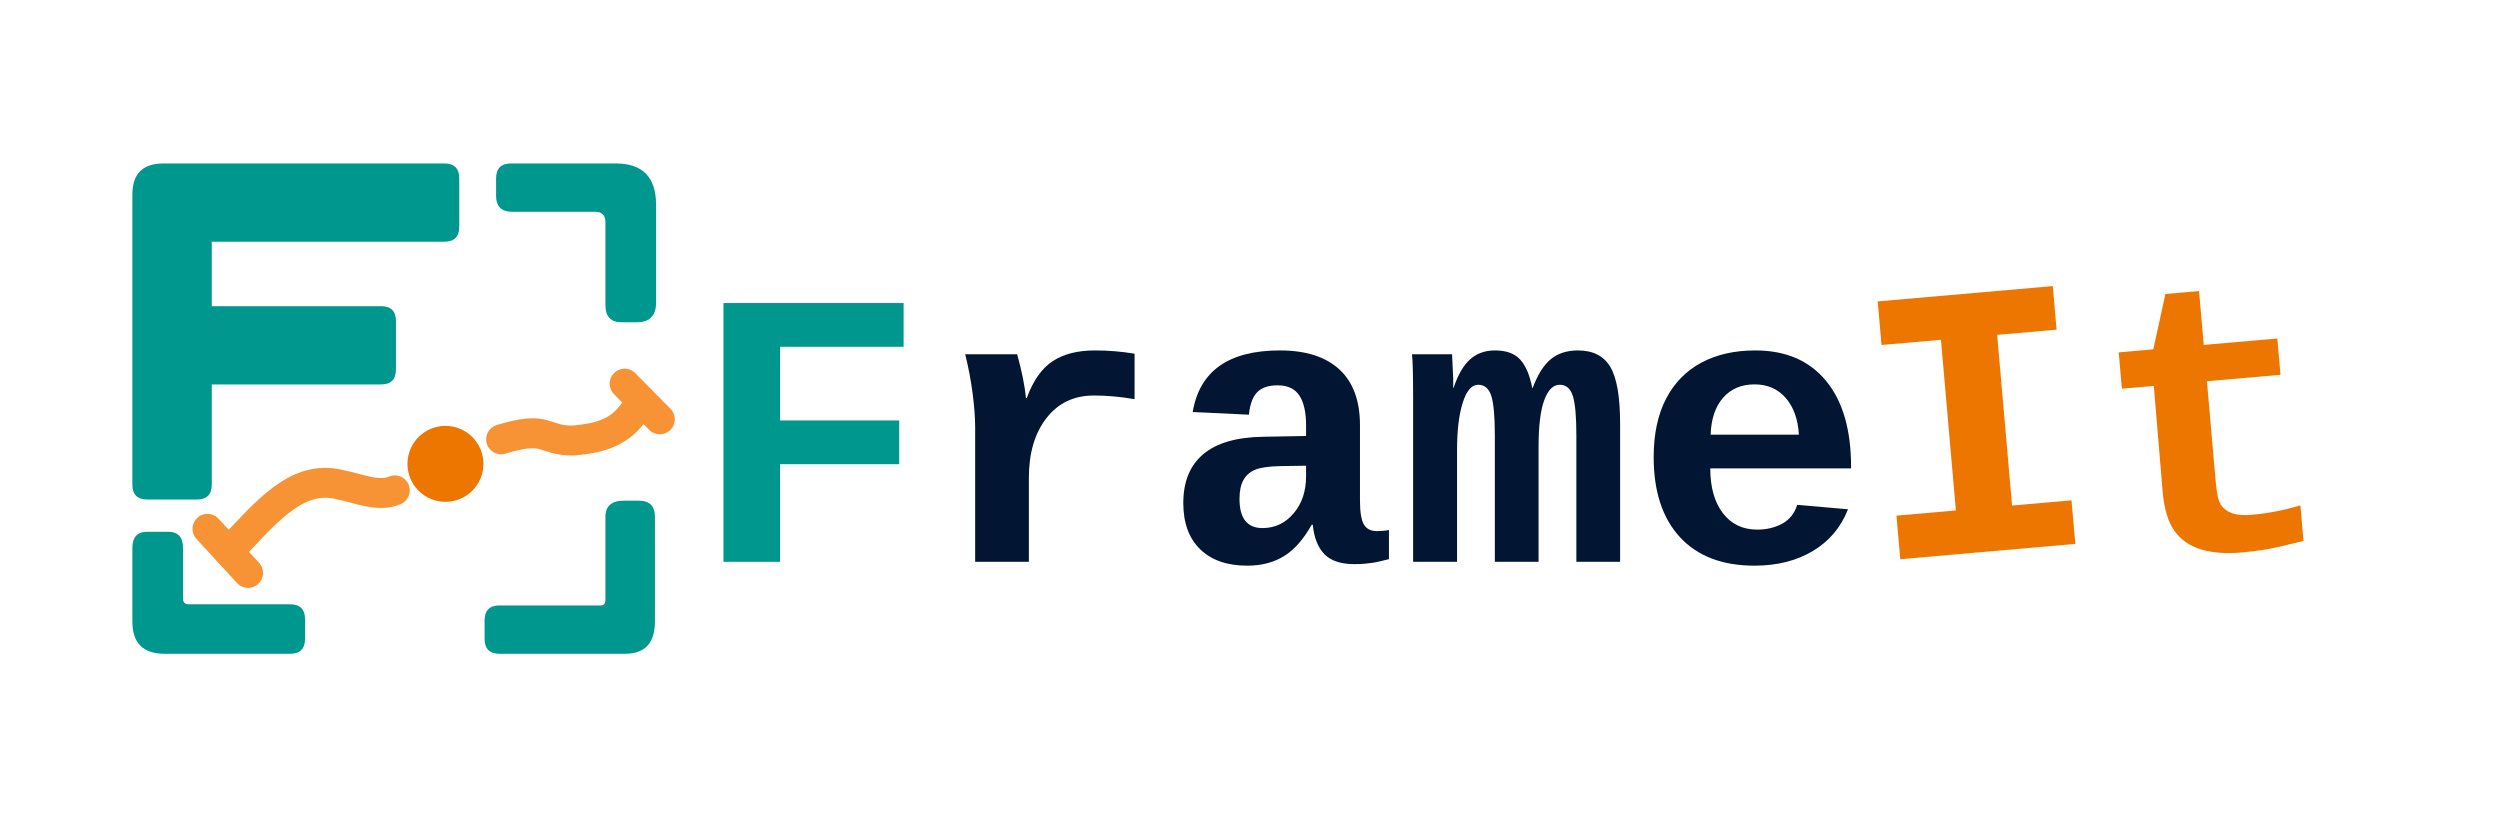
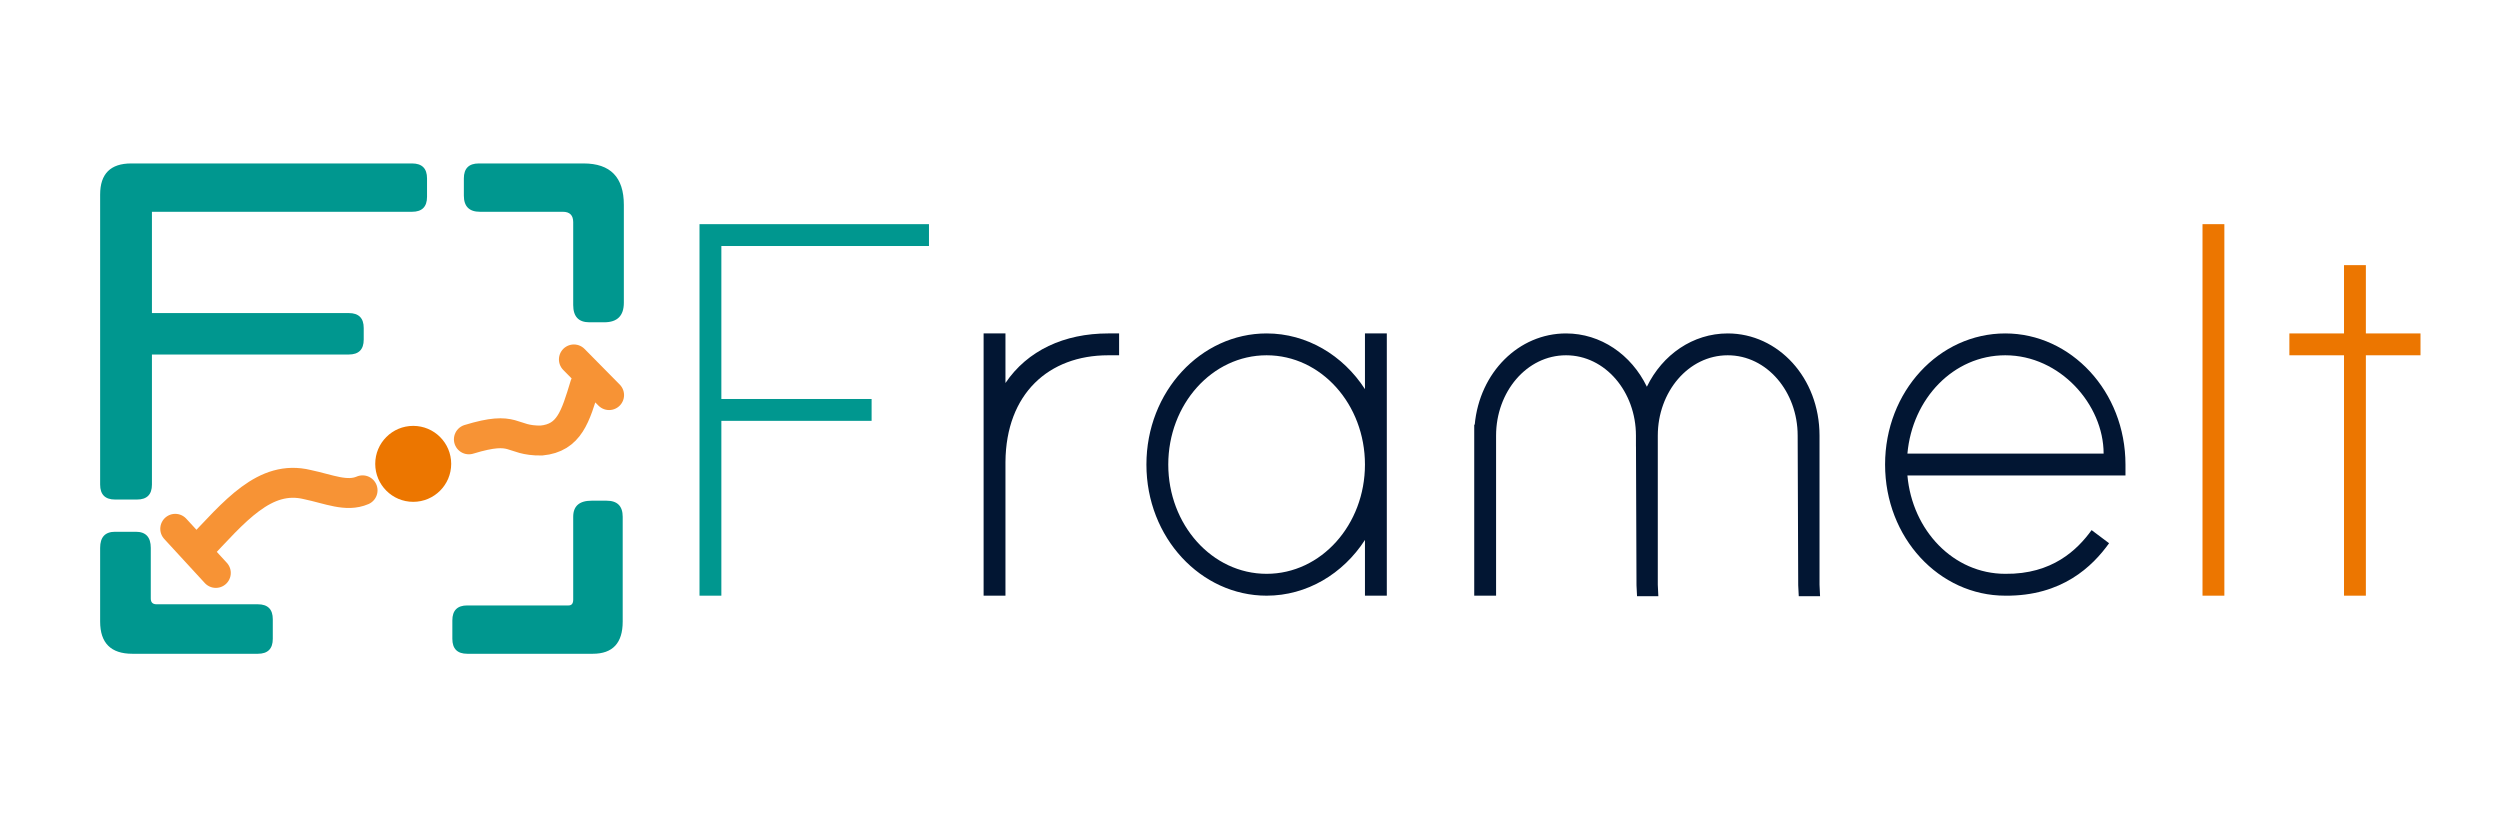
<svg xmlns="http://www.w3.org/2000/svg" width="2172" height="724" viewBox="0 0 2172 724" role="img" aria-labelledby="title description" version="1.1" id="svg1">
  <defs id="defs1" />
-   <g id="symbol" aria-label="FrameIt symbol">
-     <g id="letter-f" fill="#00978F">
-       <path id="f-shape" d="M142 142 H386 Q399 142 399 155 V197 Q399 210 386 210 H184 V266 H331 Q344 266 344 279 V321 Q344 334 331 334 H184 V421 Q184 434 171 434 H128 Q115 434 115 421 V169 Q115 142 142 142 Z" />
+   <g id="symbol" aria-label="FrameIt symbol" transform="translate(-28)">
+     <g id="letter-f" fill="#00978f">
+       <path id="f-shape" d="m 142,142 h 244 c 8.667,0 13,4.333 13,13 v 16 c 0,8.667 -4.333,13 -13,13 H 160 v 88 h 171 c 8.667,0 13,4.333 13,13 v 10 c 0,8.667 -4.333,13 -13,13 H 160 v 113 c 0,8.667 -4.333,13 -13,13 h -19 c -8.667,0 -13,-4.333 -13,-13 V 169 c 0,-18 9,-27 27,-27 z" />
    </g>
-     <g id="viewfinder" fill="#00978F" aria-label="Framing corners">
-       <path id="upper-right-corner" d="M444 142 H535 Q570 142 570 178 V263 Q570 280 553 280 H540 Q526 280 526 265 V193 Q526 184 517 184 H445 Q431 184 431 170 V155 Q431 142 444 142 Z" />
-       <path id="lower-left-corner" d="M128 462 H146 Q159 462 159 476 V520 Q159 525 164 525 H252 Q265 525 265 538 V555 Q265 568 252 568 H143 Q115 568 115 540 V476 Q115 462 128 462 Z" />
-       <path id="lower-right-corner" d="M542 435 H555 Q569 435 569 449 V540 Q569 568 543 568 H434 Q421 568 421 555 V539 Q421 526 434 526 H522 Q526 526 526 521 V449 Q526 435 542 435 Z" />
+     <g id="viewfinder" fill="#00978f" aria-label="Framing corners">
+       <path id="upper-right-corner" d="m 444,142 h 91 q 35,0 35,36 v 85 q 0,17 -17,17 h -13 q -14,0 -14,-15 v -72 q 0,-9 -9,-9 h -72 q -14,0 -14,-14 v -15 q 0,-13 13,-13 z" />
+       <path id="lower-left-corner" d="m 128,462 h 18 q 13,0 13,14 v 44 q 0,5 5,5 h 88 q 13,0 13,13 v 17 q 0,13 -13,13 H 143 q -28,0 -28,-28 v -64 q 0,-14 13,-14 z" />
+       <path id="lower-right-corner" d="m 542,435 h 13 q 14,0 14,14 v 91 q 0,28 -26,28 H 434 q -13,0 -13,-13 v -16 q 0,-13 13,-13 h 88 q 4,0 4,-5 v -72 q 0,-14 16,-14 z" />
    </g>
-     <g id="trajectory" fill="none" stroke="#F79335" stroke-width="26" stroke-linecap="round" aria-label="Curved track">
+     <g id="trajectory" fill="none" stroke="#f79335" stroke-width="26" stroke-linecap="round" aria-label="Curved track">
      <path id="trajectory-before-point" d="m 199,479 c 33,-35 59,-67 96,-58 19,4 34,11 48,5 m -162.752,33.43 35.259,38.328" />
-       <path id="trajectory-after-point" d="m 435.361,381.697 c 41.368,-12.642 35.318,1.394 63.004,1.044 24.325,-2.354 40.639,-7.073 53.96,-27.124 m -9.646,-22.314 30.584,30.982" />
+       <path id="trajectory-after-point" d="m 435.361,381.697 c 41.368,-12.642 35.318,1.394 63.004,1.044 24.325,-2.354 29.505,-20.681 37.878,-48.154 m -9.646,-22.314 30.584,30.982" />
    </g>
-     <circle id="trajectory-point" cx="387" cy="403" r="33" fill="#EC7600" />
+     <circle id="trajectory-point" cx="387" cy="403" r="33" fill="#ec7600" />
  </g>
  <g id="outlined-wordmark" aria-label="FrameIt">
-     <path d="M462 1121V737H1083V509H462V0H167V1349H1106V1121Z" fill="#00978F" transform="translate(600.7152 488.1178) rotate(0) scale(0.1666665 -0.1666665)" />
-     <path d="M1081 848Q969 867 869 867Q713 867 621.5 749.0Q530 631 530 438V0H250V701Q250 777 236.5 880.0Q223 983 198 1082H469Q505 952 515 854H519Q569 990 654.0 1046.0Q739 1102 875 1102Q979 1102 1081 1085Z" fill="#021633" transform="translate(805.5484 488.1178) rotate(0) scale(0.1666665 -0.1666665)" />
-     <path d="M439 -20Q282 -20 194.0 65.5Q106 151 106 306Q106 474 210.5 561.5Q315 649 523 652L746 656V711Q746 814 711.0 867.0Q676 920 598 920Q525 920 490.5 883.5Q456 847 448 767L155 781Q209 1102 610 1102Q812 1102 919.5 1003.0Q1027 904 1027 712V320Q1027 229 1047.5 194.5Q1068 160 1116 160Q1148 160 1178 166V14Q1153 8 1133.0 3.0Q1113 -2 1093.0 -5.0Q1073 -8 1050.5 -10.0Q1028 -12 998 -12Q892 -12 841.5 40.0Q791 92 781 193H775Q712 80 631.5 30.0Q551 -20 439 -20ZM746 501 612 499Q522 497 481.5 480.5Q441 464 420.0 427.5Q399 391 399 328Q399 176 519 176Q616 176 681.0 252.5Q746 329 746 446Z" fill="#021633" transform="translate(1010.382 488.1178) rotate(0) scale(0.1666665 -0.1666665)" />
-     <path d="M501 0V658Q501 807 482.5 865.0Q464 923 414 923Q363 923 333.5 829.0Q304 735 304 582V0H75V851Q75 1040 69 1082H278L284 955V907H286Q320 1009 372.0 1055.5Q424 1102 502 1102Q590 1102 633.5 1054.0Q677 1006 696 906H698Q738 1012 793.5 1057.0Q849 1102 934 1102Q1052 1102 1103.0 1016.0Q1154 930 1154 721V0H926V658Q926 807 907.5 865.0Q889 923 839 923Q788 923 758.5 842.5Q729 762 729 601V0Z" fill="#021633" transform="translate(1215.215 488.1178) rotate(0) scale(0.1666665 -0.1666665)" />
-     <path d="M626 -20Q374 -20 237.0 128.5Q100 277 100 546Q100 726 164.5 850.0Q229 974 348.0 1038.0Q467 1102 630 1102Q867 1102 998.0 944.0Q1129 786 1129 495V487H395Q395 340 460.5 254.0Q526 168 640 168Q714 168 771.0 199.5Q828 231 848 297L1113 274Q1058 133 930.0 56.5Q802 -20 626 -20ZM626 925Q523 925 462.0 855.5Q401 786 397 663H857Q850 783 788.5 854.0Q727 925 626 925Z" fill="#021633" transform="translate(1420.048 488.1178) rotate(0) scale(0.1666665 -0.1666665)" />
-     <path d="M157 1349H1073V1121H762V228H1073V0H157V228H468V1121H157Z" fill="#EC7600" transform="translate(1624.881 488.1178) rotate(355) scale(0.1666665 -0.1666665)" />
-     <path d="M328 892H161V1082H342L430 1364H606V1082H991V892H606V362Q606 274 622.5 243.5Q639 213 676.0 195.5Q713 178 780 178Q904 178 1035 205V19Q893 -4 834.0 -8.5Q775 -13 711 -13Q584 -13 498.5 21.5Q413 56 369.5 129.5Q326 203 326 336Z" fill="#EC7600" transform="translate(1829.714 488.1178) rotate(355) scale(0.1666665 -0.1666665)" />
+     <path d="M500 680H520V640H500H140V360H395H415V320H395H140V20V0H100V20V320V360V660V680H120Z" fill="#00978F" transform="translate(560.2633 517.523) scale(0.474667 -0.474667)" />
+     <path d="M120 389.236C160.196 448.842 227.607 480.0 308.0 480.0H328.0V440.0H308.0C199.379 440 120.985 369.793 120.0 244.786V240.0V220.0V20.0V0.0H80.0V20.0V220.0V240.0C80.0 241.595 79.99 243.183 80.0 244.763V460.0V480.0H120.0V460.0Z" fill="#021633" transform="translate(816.5835 517.523) scale(0.474667 -0.474667)" />
+     <path d="M40 240C40 374 140 480 260 480C333.74 480 399.928 439.973 440.0 378.019V460.0V480.0H480.0V460.0V240.0V20.0V0.0H440.0V20.0V101.981C399.928 40.027 333.74 0.0 260.0 0.0C140.0 0.0 40.0 106.0 40.0 240.0ZM80.0 240.0C80.0 130.0 160.0 40.0 260.0 40.0C360.0 40.0 440.0 130.0 440.0 240.0C440.0 350.0 360.0 440.0 260.0 440.0C160.0 440.0 80.0 350.0 80.0 240.0Z" fill="#021633" transform="translate(977.0209 517.523) scale(0.474667 -0.474667)" />
+     <path d="M396 382.45C424.496 441.325 480.428 480.0 544.0 480.0C636.0 480.0 712.0 399.0 712.0 293.0V20.0L713.0 -1.0H674.0L673.0 19.0L672.0 293.0C672.0 373.0 616.0 440.0 544.0 440.0C472.0 440.0 416.0 373.0 416.0 293.0V273.0V20.0L417.0 -1.0H378.0L377.0 19.0C376.691 103.667 376.382 188.333 376.073 273.0H376.0V293.0C376.0 373.0 320.0 440.0 248.0 440.0C176.0 440.0 120.0 373.0 120.0 293.0V273.0V20.0V0.0H80.0V20.0V273.0V293.0V313.0H80.915C89.778 409.021 161.879 480.0 248.0 480.0C311.572 480.0 367.504 441.325 396.0 382.45Z" fill="#021633" transform="translate(1242.834 517.523) scale(0.474667 -0.474667)" />
+     <path d="M418 120 450 96C420 54 364 -1 260 0C139 0 40 106 40 240C40 374 139 480 260 480C380 480 480 374 480 240V220H460H80.879C89.774 119.298 165.195 40.0 260.0 40.0C346.0 39.0 392.0 84.0 418.0 120.0ZM80.879 260.0H440.0C440.0 350.0 360.0 440.0 260.0 440.0C165.195 440.0 89.774 360.702 80.879 260.0Z" fill="#021633" transform="translate(1618.771 517.523) scale(0.474667 -0.474667)" />
+     <path d="M101 660V680H141V660V20V0H101V20Z" fill="#EC7600" transform="translate(1865.598 517.523) scale(0.474667 -0.474667)" />
+     <path d="M160 440V130V20V0H120V20V130V440H40H20V480H40H120V585V605H160V585V480H240H260V440H240Z" fill="#EC7600" transform="translate(1979.518 517.523) scale(0.474667 -0.474667)" />
  </g>
</svg>
